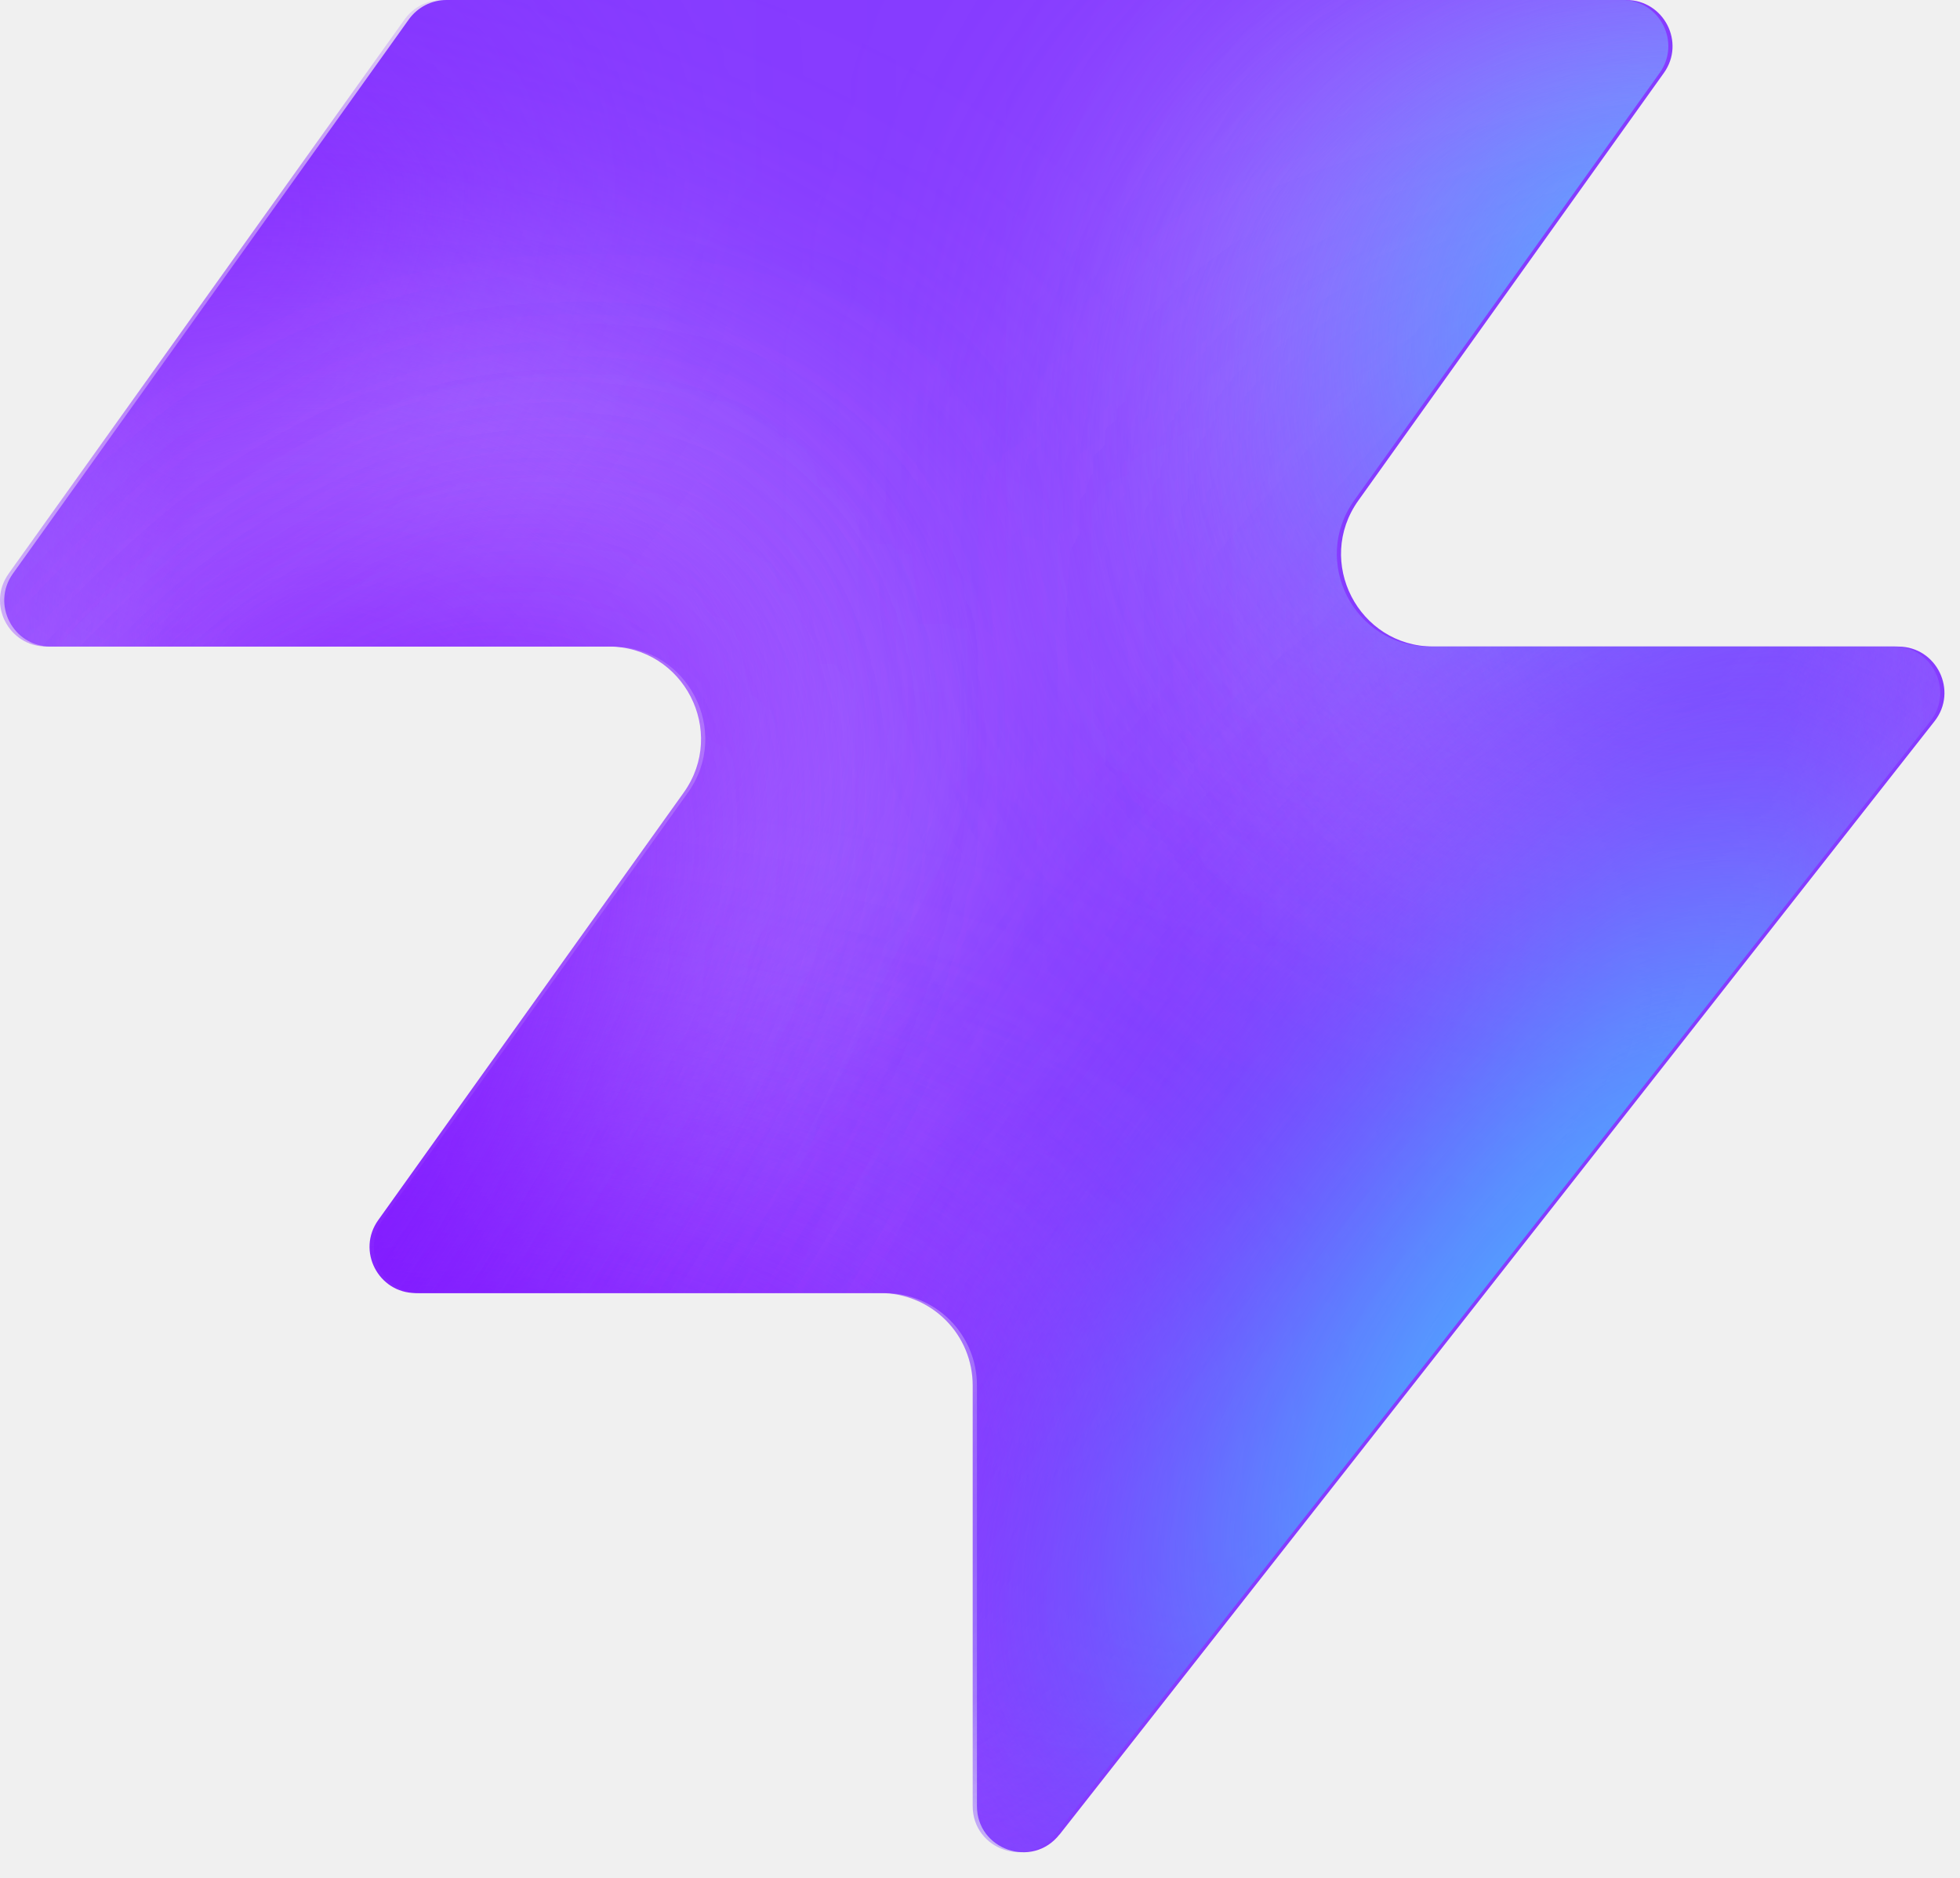
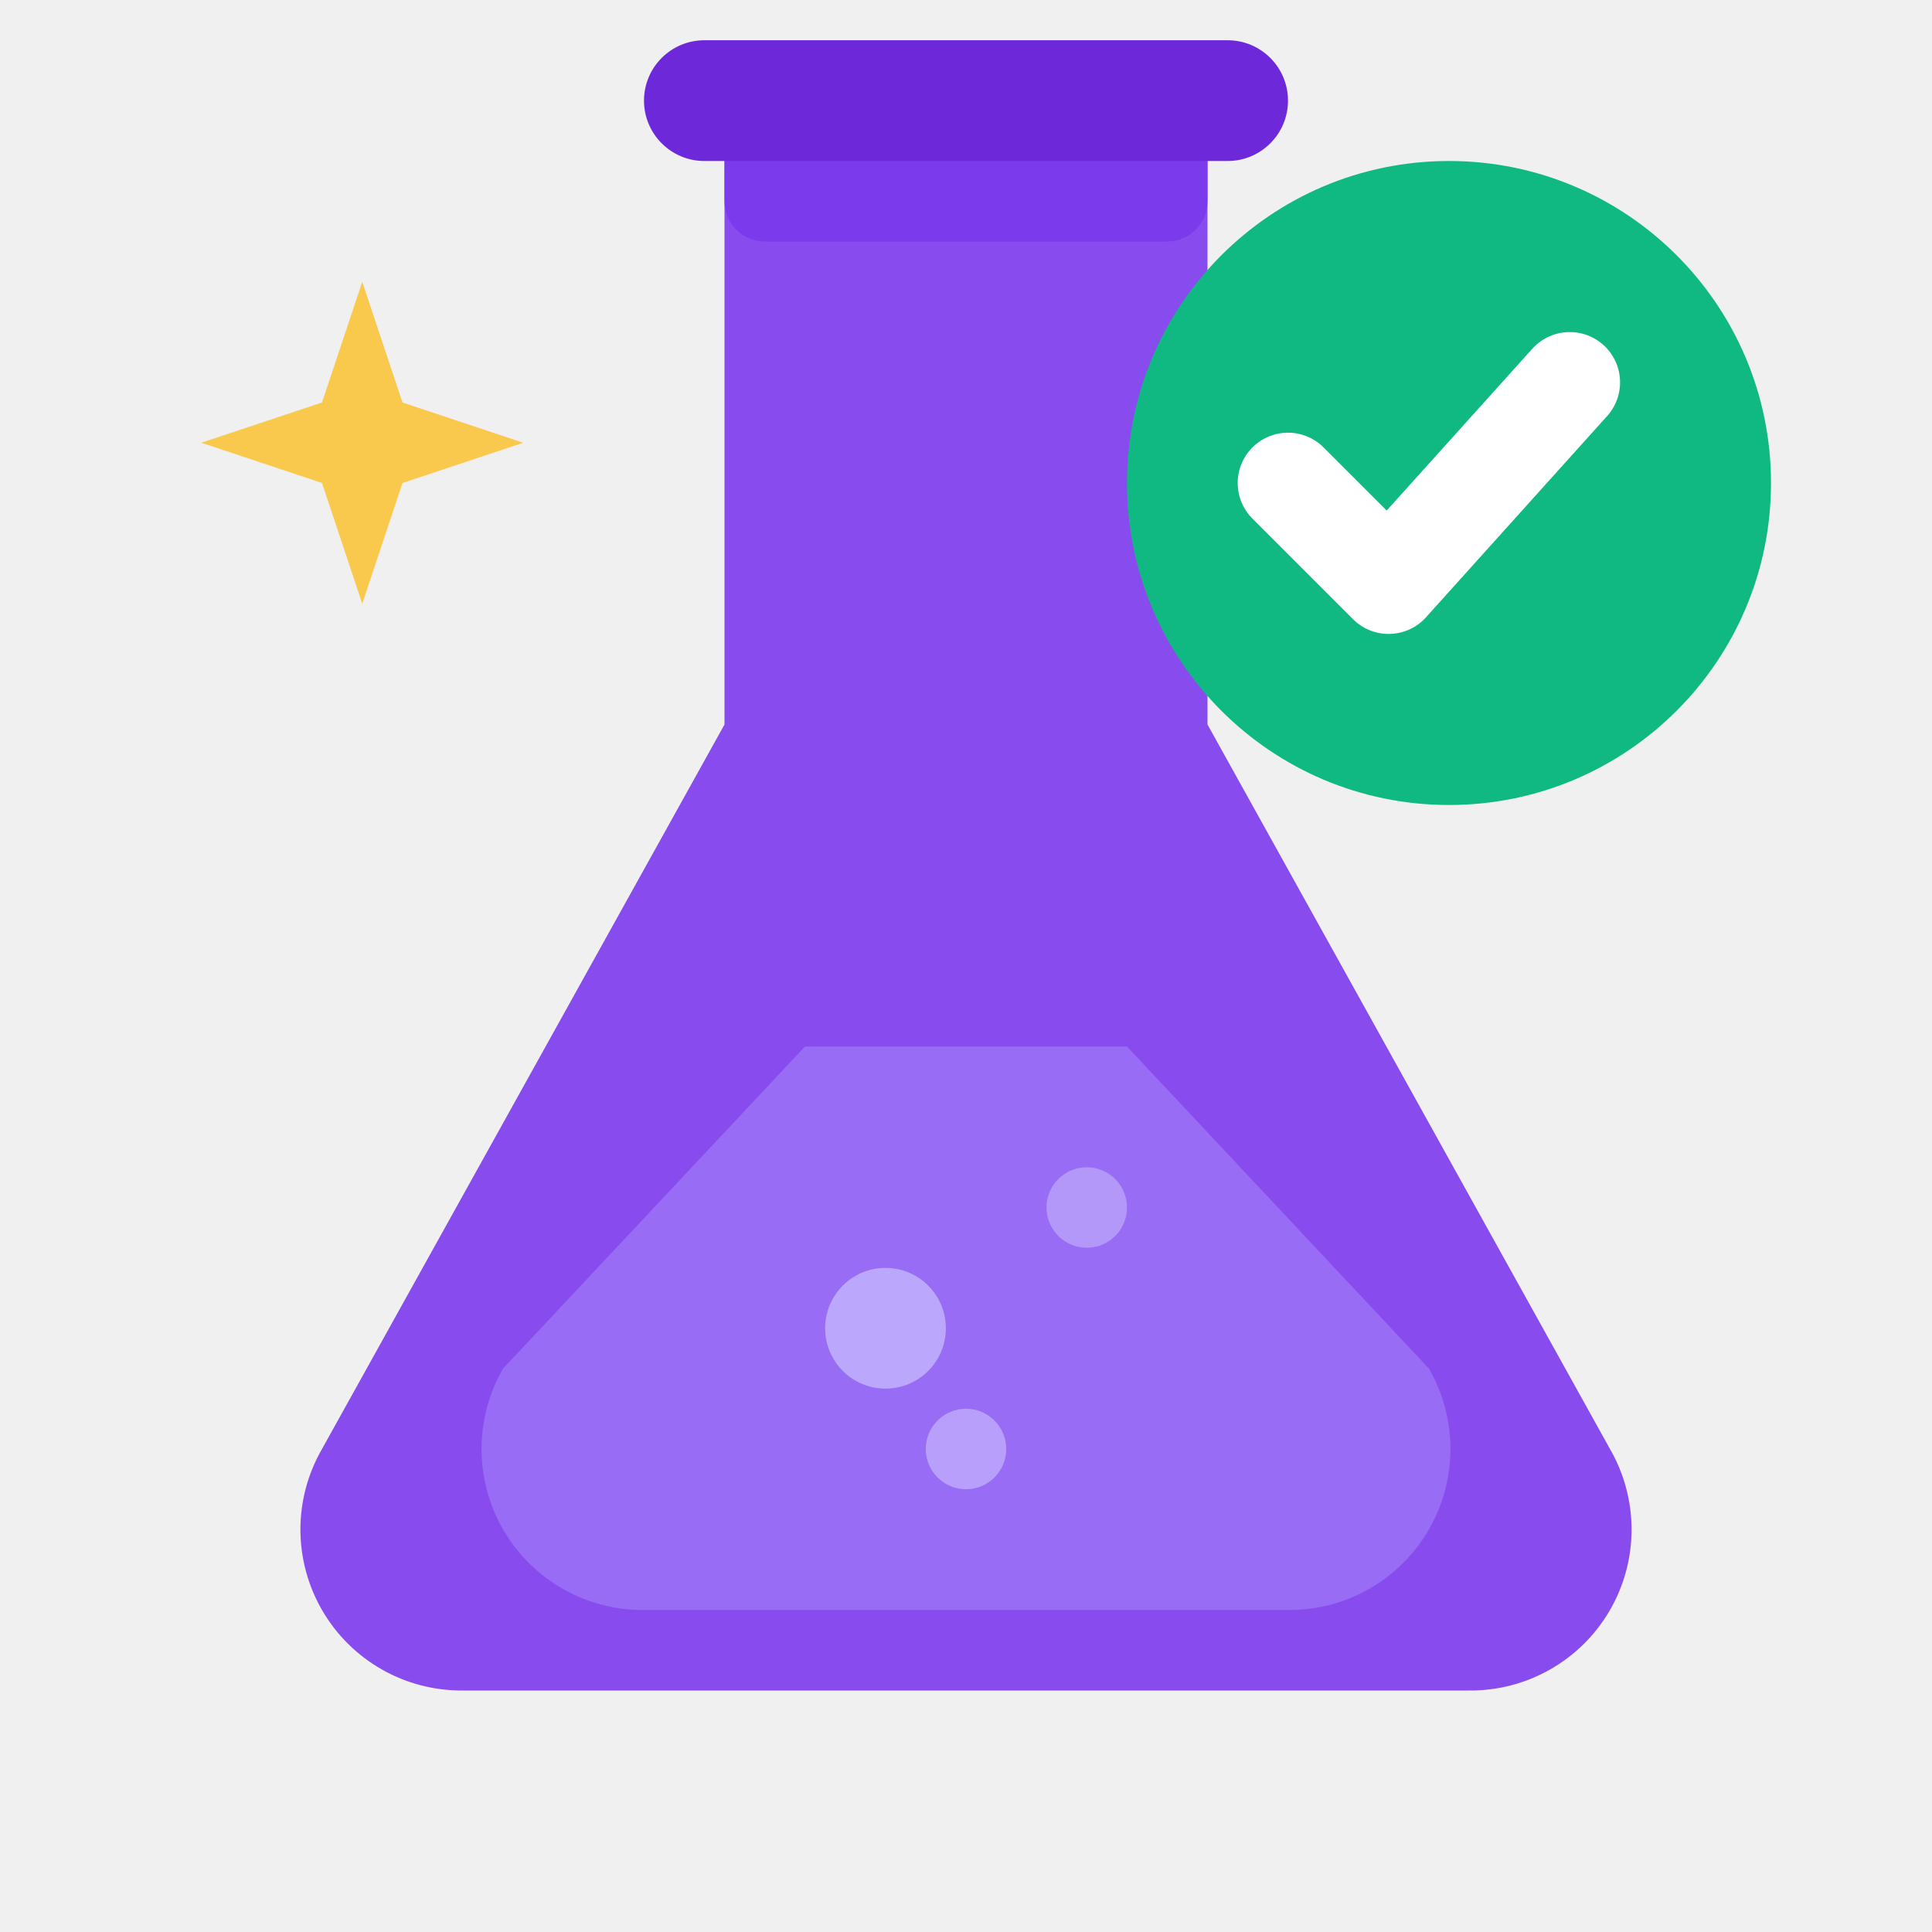
- <svg xmlns="http://www.w3.org/2000/svg" width="48" height="46" fill="none" viewBox="0 0 48 46">
-   <path fill="#863bff" d="M25.946 44.938c-.664.845-2.021.375-2.021-.698V33.937a2.26 2.26 0 0 0-2.262-2.262H10.287c-.92 0-1.456-1.04-.92-1.788l7.48-10.471c1.07-1.497 0-3.578-1.842-3.578H1.237c-.92 0-1.456-1.04-.92-1.788L10.013.474c.214-.297.556-.474.92-.474h28.894c.92 0 1.456 1.04.92 1.788l-7.48 10.471c-1.07 1.498 0 3.579 1.842 3.579h11.377c.943 0 1.473 1.088.89 1.83L25.947 44.94z" style="fill:#863bff;fill:color(display-p3 .525 .23 1);fill-opacity:1" />
-   <mask id="a" width="48" height="46" x="0" y="0" maskUnits="userSpaceOnUse" style="mask-type:alpha">
-     <path fill="#000" d="M25.842 44.938c-.664.844-2.021.375-2.021-.698V33.937a2.26 2.26 0 0 0-2.262-2.262H10.183c-.92 0-1.456-1.04-.92-1.788l7.48-10.471c1.07-1.498 0-3.579-1.842-3.579H1.133c-.92 0-1.456-1.04-.92-1.787L9.91.473c.214-.297.556-.474.92-.474h28.894c.92 0 1.456 1.04.92 1.788l-7.48 10.471c-1.07 1.498 0 3.578 1.842 3.578h11.377c.943 0 1.473 1.088.89 1.832L25.843 44.94z" style="fill:#000;fill-opacity:1" />
-   </mask>
-   <g mask="url(#a)">
-     <g filter="url(#b)">
-       <ellipse cx="5.508" cy="14.704" fill="#ede6ff" rx="5.508" ry="14.704" style="fill:#ede6ff;fill:color(display-p3 .927 .903 1);fill-opacity:1" transform="matrix(.00324 1 1 -.00324 -4.47 31.516)" />
-     </g>
-     <g filter="url(#c)">
-       <ellipse cx="10.399" cy="29.851" fill="#ede6ff" rx="10.399" ry="29.851" style="fill:#ede6ff;fill:color(display-p3 .927 .903 1);fill-opacity:1" transform="matrix(.00324 1 1 -.00324 -39.328 7.883)" />
-     </g>
-     <g filter="url(#d)">
-       <ellipse cx="5.508" cy="30.487" fill="#7e14ff" rx="5.508" ry="30.487" style="fill:#7e14ff;fill:color(display-p3 .492 .077 1);fill-opacity:1" transform="rotate(89.814 -25.913 -14.639)scale(1 -1)" />
-     </g>
-     <g filter="url(#e)">
-       <ellipse cx="5.508" cy="30.599" fill="#7e14ff" rx="5.508" ry="30.599" style="fill:#7e14ff;fill:color(display-p3 .492 .077 1);fill-opacity:1" transform="rotate(89.814 -32.644 -3.334)scale(1 -1)" />
-     </g>
-     <g filter="url(#f)">
-       <ellipse cx="5.508" cy="30.599" fill="#7e14ff" rx="5.508" ry="30.599" style="fill:#7e14ff;fill:color(display-p3 .492 .077 1);fill-opacity:1" transform="matrix(.00324 1 1 -.00324 -34.34 30.47)" />
-     </g>
-     <g filter="url(#g)">
-       <ellipse cx="14.072" cy="22.078" fill="#ede6ff" rx="14.072" ry="22.078" style="fill:#ede6ff;fill:color(display-p3 .927 .903 1);fill-opacity:1" transform="rotate(93.35 24.506 48.493)scale(-1 1)" />
-     </g>
-     <g filter="url(#h)">
-       <ellipse cx="3.47" cy="21.501" fill="#7e14ff" rx="3.47" ry="21.501" style="fill:#7e14ff;fill:color(display-p3 .492 .077 1);fill-opacity:1" transform="rotate(89.009 28.708 47.59)scale(-1 1)" />
-     </g>
-     <g filter="url(#i)">
-       <ellipse cx="3.47" cy="21.501" fill="#7e14ff" rx="3.47" ry="21.501" style="fill:#7e14ff;fill:color(display-p3 .492 .077 1);fill-opacity:1" transform="rotate(89.009 28.708 47.59)scale(-1 1)" />
-     </g>
-     <g filter="url(#j)">
-       <ellipse cx=".387" cy="8.972" fill="#7e14ff" rx="4.407" ry="29.108" style="fill:#7e14ff;fill:color(display-p3 .492 .077 1);fill-opacity:1" transform="rotate(39.51 .387 8.972)" />
-     </g>
-     <g filter="url(#k)">
-       <ellipse cx="47.523" cy="-6.092" fill="#7e14ff" rx="4.407" ry="29.108" style="fill:#7e14ff;fill:color(display-p3 .492 .077 1);fill-opacity:1" transform="rotate(37.892 47.523 -6.092)" />
-     </g>
-     <g filter="url(#l)">
-       <ellipse cx="41.412" cy="6.333" fill="#47bfff" rx="5.971" ry="9.665" style="fill:#47bfff;fill:color(display-p3 .28 .748 1);fill-opacity:1" transform="rotate(37.892 41.412 6.333)" />
-     </g>
-     <g filter="url(#m)">
-       <ellipse cx="-1.879" cy="38.332" fill="#7e14ff" rx="4.407" ry="29.108" style="fill:#7e14ff;fill:color(display-p3 .492 .077 1);fill-opacity:1" transform="rotate(37.892 -1.88 38.332)" />
-     </g>
-     <g filter="url(#n)">
-       <ellipse cx="-1.879" cy="38.332" fill="#7e14ff" rx="4.407" ry="29.108" style="fill:#7e14ff;fill:color(display-p3 .492 .077 1);fill-opacity:1" transform="rotate(37.892 -1.88 38.332)" />
-     </g>
-     <g filter="url(#o)">
-       <ellipse cx="35.651" cy="29.907" fill="#7e14ff" rx="4.407" ry="29.108" style="fill:#7e14ff;fill:color(display-p3 .492 .077 1);fill-opacity:1" transform="rotate(37.892 35.651 29.907)" />
-     </g>
-     <g filter="url(#p)">
-       <ellipse cx="38.418" cy="32.4" fill="#47bfff" rx="5.971" ry="15.297" style="fill:#47bfff;fill:color(display-p3 .28 .748 1);fill-opacity:1" transform="rotate(37.892 38.418 32.4)" />
-     </g>
-   </g>
-   <defs>
-     <filter id="b" width="60.045" height="41.654" x="-19.77" y="16.149" color-interpolation-filters="sRGB" filterUnits="userSpaceOnUse">
-       <feFlood flood-opacity="0" result="BackgroundImageFix" />
-       <feBlend in="SourceGraphic" in2="BackgroundImageFix" result="shape" />
-       <feGaussianBlur result="effect1_foregroundBlur_2002_17158" stdDeviation="7.659" />
-     </filter>
-     <filter id="c" width="90.34" height="51.437" x="-54.613" y="-7.533" color-interpolation-filters="sRGB" filterUnits="userSpaceOnUse">
-       <feFlood flood-opacity="0" result="BackgroundImageFix" />
-       <feBlend in="SourceGraphic" in2="BackgroundImageFix" result="shape" />
-       <feGaussianBlur result="effect1_foregroundBlur_2002_17158" stdDeviation="7.659" />
-     </filter>
-     <filter id="d" width="79.355" height="29.4" x="-49.64" y="2.03" color-interpolation-filters="sRGB" filterUnits="userSpaceOnUse">
-       <feFlood flood-opacity="0" result="BackgroundImageFix" />
-       <feBlend in="SourceGraphic" in2="BackgroundImageFix" result="shape" />
-       <feGaussianBlur result="effect1_foregroundBlur_2002_17158" stdDeviation="4.596" />
-     </filter>
-     <filter id="e" width="79.579" height="29.4" x="-45.045" y="20.029" color-interpolation-filters="sRGB" filterUnits="userSpaceOnUse">
-       <feFlood flood-opacity="0" result="BackgroundImageFix" />
-       <feBlend in="SourceGraphic" in2="BackgroundImageFix" result="shape" />
-       <feGaussianBlur result="effect1_foregroundBlur_2002_17158" stdDeviation="4.596" />
-     </filter>
-     <filter id="f" width="79.579" height="29.4" x="-43.513" y="21.178" color-interpolation-filters="sRGB" filterUnits="userSpaceOnUse">
-       <feFlood flood-opacity="0" result="BackgroundImageFix" />
-       <feBlend in="SourceGraphic" in2="BackgroundImageFix" result="shape" />
-       <feGaussianBlur result="effect1_foregroundBlur_2002_17158" stdDeviation="4.596" />
-     </filter>
-     <filter id="g" width="74.749" height="58.852" x="15.756" y="-17.901" color-interpolation-filters="sRGB" filterUnits="userSpaceOnUse">
-       <feFlood flood-opacity="0" result="BackgroundImageFix" />
-       <feBlend in="SourceGraphic" in2="BackgroundImageFix" result="shape" />
-       <feGaussianBlur result="effect1_foregroundBlur_2002_17158" stdDeviation="7.659" />
-     </filter>
-     <filter id="h" width="61.377" height="25.362" x="23.548" y="2.284" color-interpolation-filters="sRGB" filterUnits="userSpaceOnUse">
-       <feFlood flood-opacity="0" result="BackgroundImageFix" />
-       <feBlend in="SourceGraphic" in2="BackgroundImageFix" result="shape" />
-       <feGaussianBlur result="effect1_foregroundBlur_2002_17158" stdDeviation="4.596" />
-     </filter>
-     <filter id="i" width="61.377" height="25.362" x="23.548" y="2.284" color-interpolation-filters="sRGB" filterUnits="userSpaceOnUse">
-       <feFlood flood-opacity="0" result="BackgroundImageFix" />
-       <feBlend in="SourceGraphic" in2="BackgroundImageFix" result="shape" />
-       <feGaussianBlur result="effect1_foregroundBlur_2002_17158" stdDeviation="4.596" />
-     </filter>
-     <filter id="j" width="56.045" height="63.649" x="-27.636" y="-22.853" color-interpolation-filters="sRGB" filterUnits="userSpaceOnUse">
-       <feFlood flood-opacity="0" result="BackgroundImageFix" />
-       <feBlend in="SourceGraphic" in2="BackgroundImageFix" result="shape" />
-       <feGaussianBlur result="effect1_foregroundBlur_2002_17158" stdDeviation="4.596" />
-     </filter>
-     <filter id="k" width="54.814" height="64.646" x="20.116" y="-38.415" color-interpolation-filters="sRGB" filterUnits="userSpaceOnUse">
-       <feFlood flood-opacity="0" result="BackgroundImageFix" />
-       <feBlend in="SourceGraphic" in2="BackgroundImageFix" result="shape" />
-       <feGaussianBlur result="effect1_foregroundBlur_2002_17158" stdDeviation="4.596" />
-     </filter>
-     <filter id="l" width="33.541" height="35.313" x="24.641" y="-11.323" color-interpolation-filters="sRGB" filterUnits="userSpaceOnUse">
-       <feFlood flood-opacity="0" result="BackgroundImageFix" />
-       <feBlend in="SourceGraphic" in2="BackgroundImageFix" result="shape" />
-       <feGaussianBlur result="effect1_foregroundBlur_2002_17158" stdDeviation="4.596" />
-     </filter>
-     <filter id="m" width="54.814" height="64.646" x="-29.286" y="6.009" color-interpolation-filters="sRGB" filterUnits="userSpaceOnUse">
-       <feFlood flood-opacity="0" result="BackgroundImageFix" />
-       <feBlend in="SourceGraphic" in2="BackgroundImageFix" result="shape" />
-       <feGaussianBlur result="effect1_foregroundBlur_2002_17158" stdDeviation="4.596" />
-     </filter>
-     <filter id="n" width="54.814" height="64.646" x="-29.286" y="6.009" color-interpolation-filters="sRGB" filterUnits="userSpaceOnUse">
-       <feFlood flood-opacity="0" result="BackgroundImageFix" />
-       <feBlend in="SourceGraphic" in2="BackgroundImageFix" result="shape" />
-       <feGaussianBlur result="effect1_foregroundBlur_2002_17158" stdDeviation="4.596" />
-     </filter>
-     <filter id="o" width="54.814" height="64.646" x="8.244" y="-2.416" color-interpolation-filters="sRGB" filterUnits="userSpaceOnUse">
-       <feFlood flood-opacity="0" result="BackgroundImageFix" />
-       <feBlend in="SourceGraphic" in2="BackgroundImageFix" result="shape" />
-       <feGaussianBlur result="effect1_foregroundBlur_2002_17158" stdDeviation="4.596" />
-     </filter>
-     <filter id="p" width="39.409" height="43.623" x="18.713" y="10.588" color-interpolation-filters="sRGB" filterUnits="userSpaceOnUse">
-       <feFlood flood-opacity="0" result="BackgroundImageFix" />
-       <feBlend in="SourceGraphic" in2="BackgroundImageFix" result="shape" />
-       <feGaussianBlur result="effect1_foregroundBlur_2002_17158" stdDeviation="4.596" />
-     </filter>
-   </defs>
+ <svg xmlns="http://www.w3.org/2000/svg" width="48" height="48" viewBox="0 0 48 48" fill="none">
+   <path d="M18 4h12v14l10 18a4 4 0 0 1-3.5 6h-25A4 4 0 0 1 8 36l10-18V4z" fill="#7c3aed" opacity="0.9" />
+   <rect x="18" y="2" width="12" height="4" rx="1" fill="#7c3aed" />
+   <rect x="16" y="1" width="16" height="3" rx="1.5" fill="#6d28d9" />
+   <path d="M12.5 34l7.5-8h8l7.5 8a4 4 0 0 1-3.5 6h-16a4 4 0 0 1-3.5-6z" fill="#a78bfa" opacity="0.5" />
+   <circle cx="22" cy="33" r="1.5" fill="#c4b5fd" opacity="0.8" />
+   <circle cx="27" cy="30" r="1" fill="#c4b5fd" opacity="0.6" />
+   <circle cx="24" cy="36" r="1" fill="#c4b5fd" opacity="0.7" />
+   <circle cx="36" cy="12" r="8" fill="#10b981" />
+   <path d="M32 12l2.5 2.5L39 9.5" stroke="white" stroke-width="2.5" stroke-linecap="round" stroke-linejoin="round" fill="none" />
+   <path d="M8 10l1-3 1 3 3 1-3 1-1 3-1-3-3-1z" fill="#fbbf24" opacity="0.8" />
</svg>
